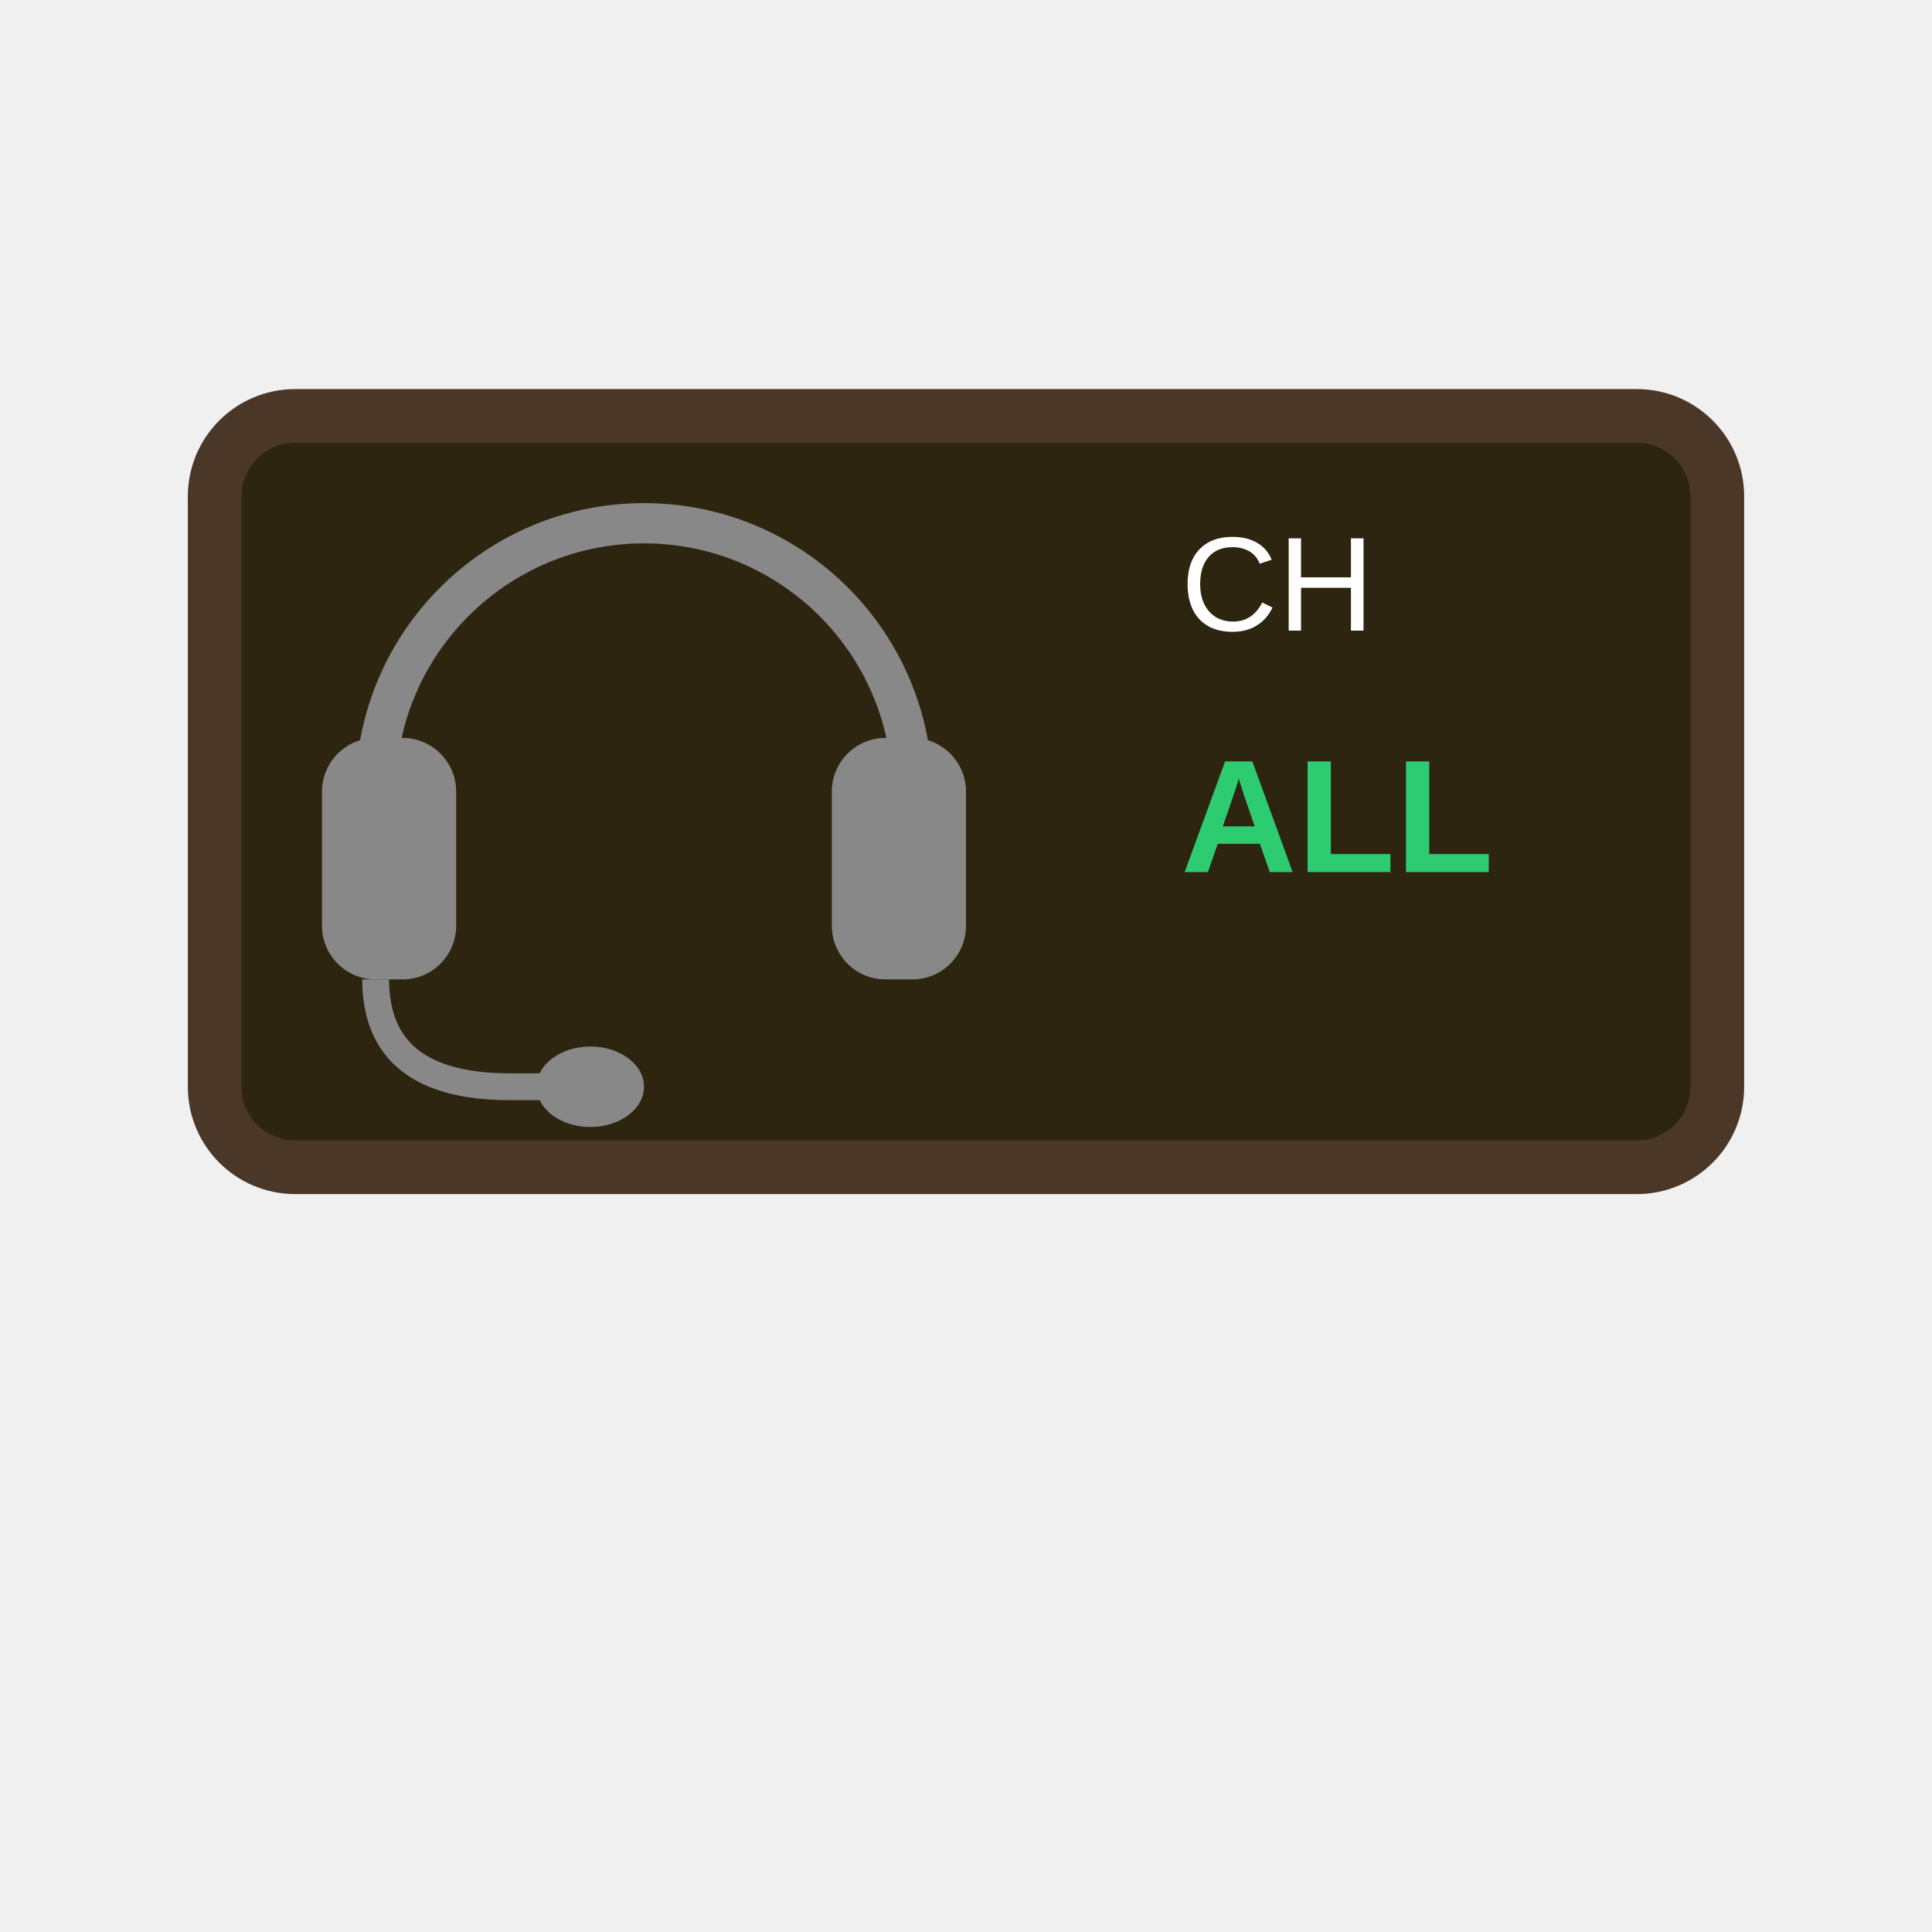
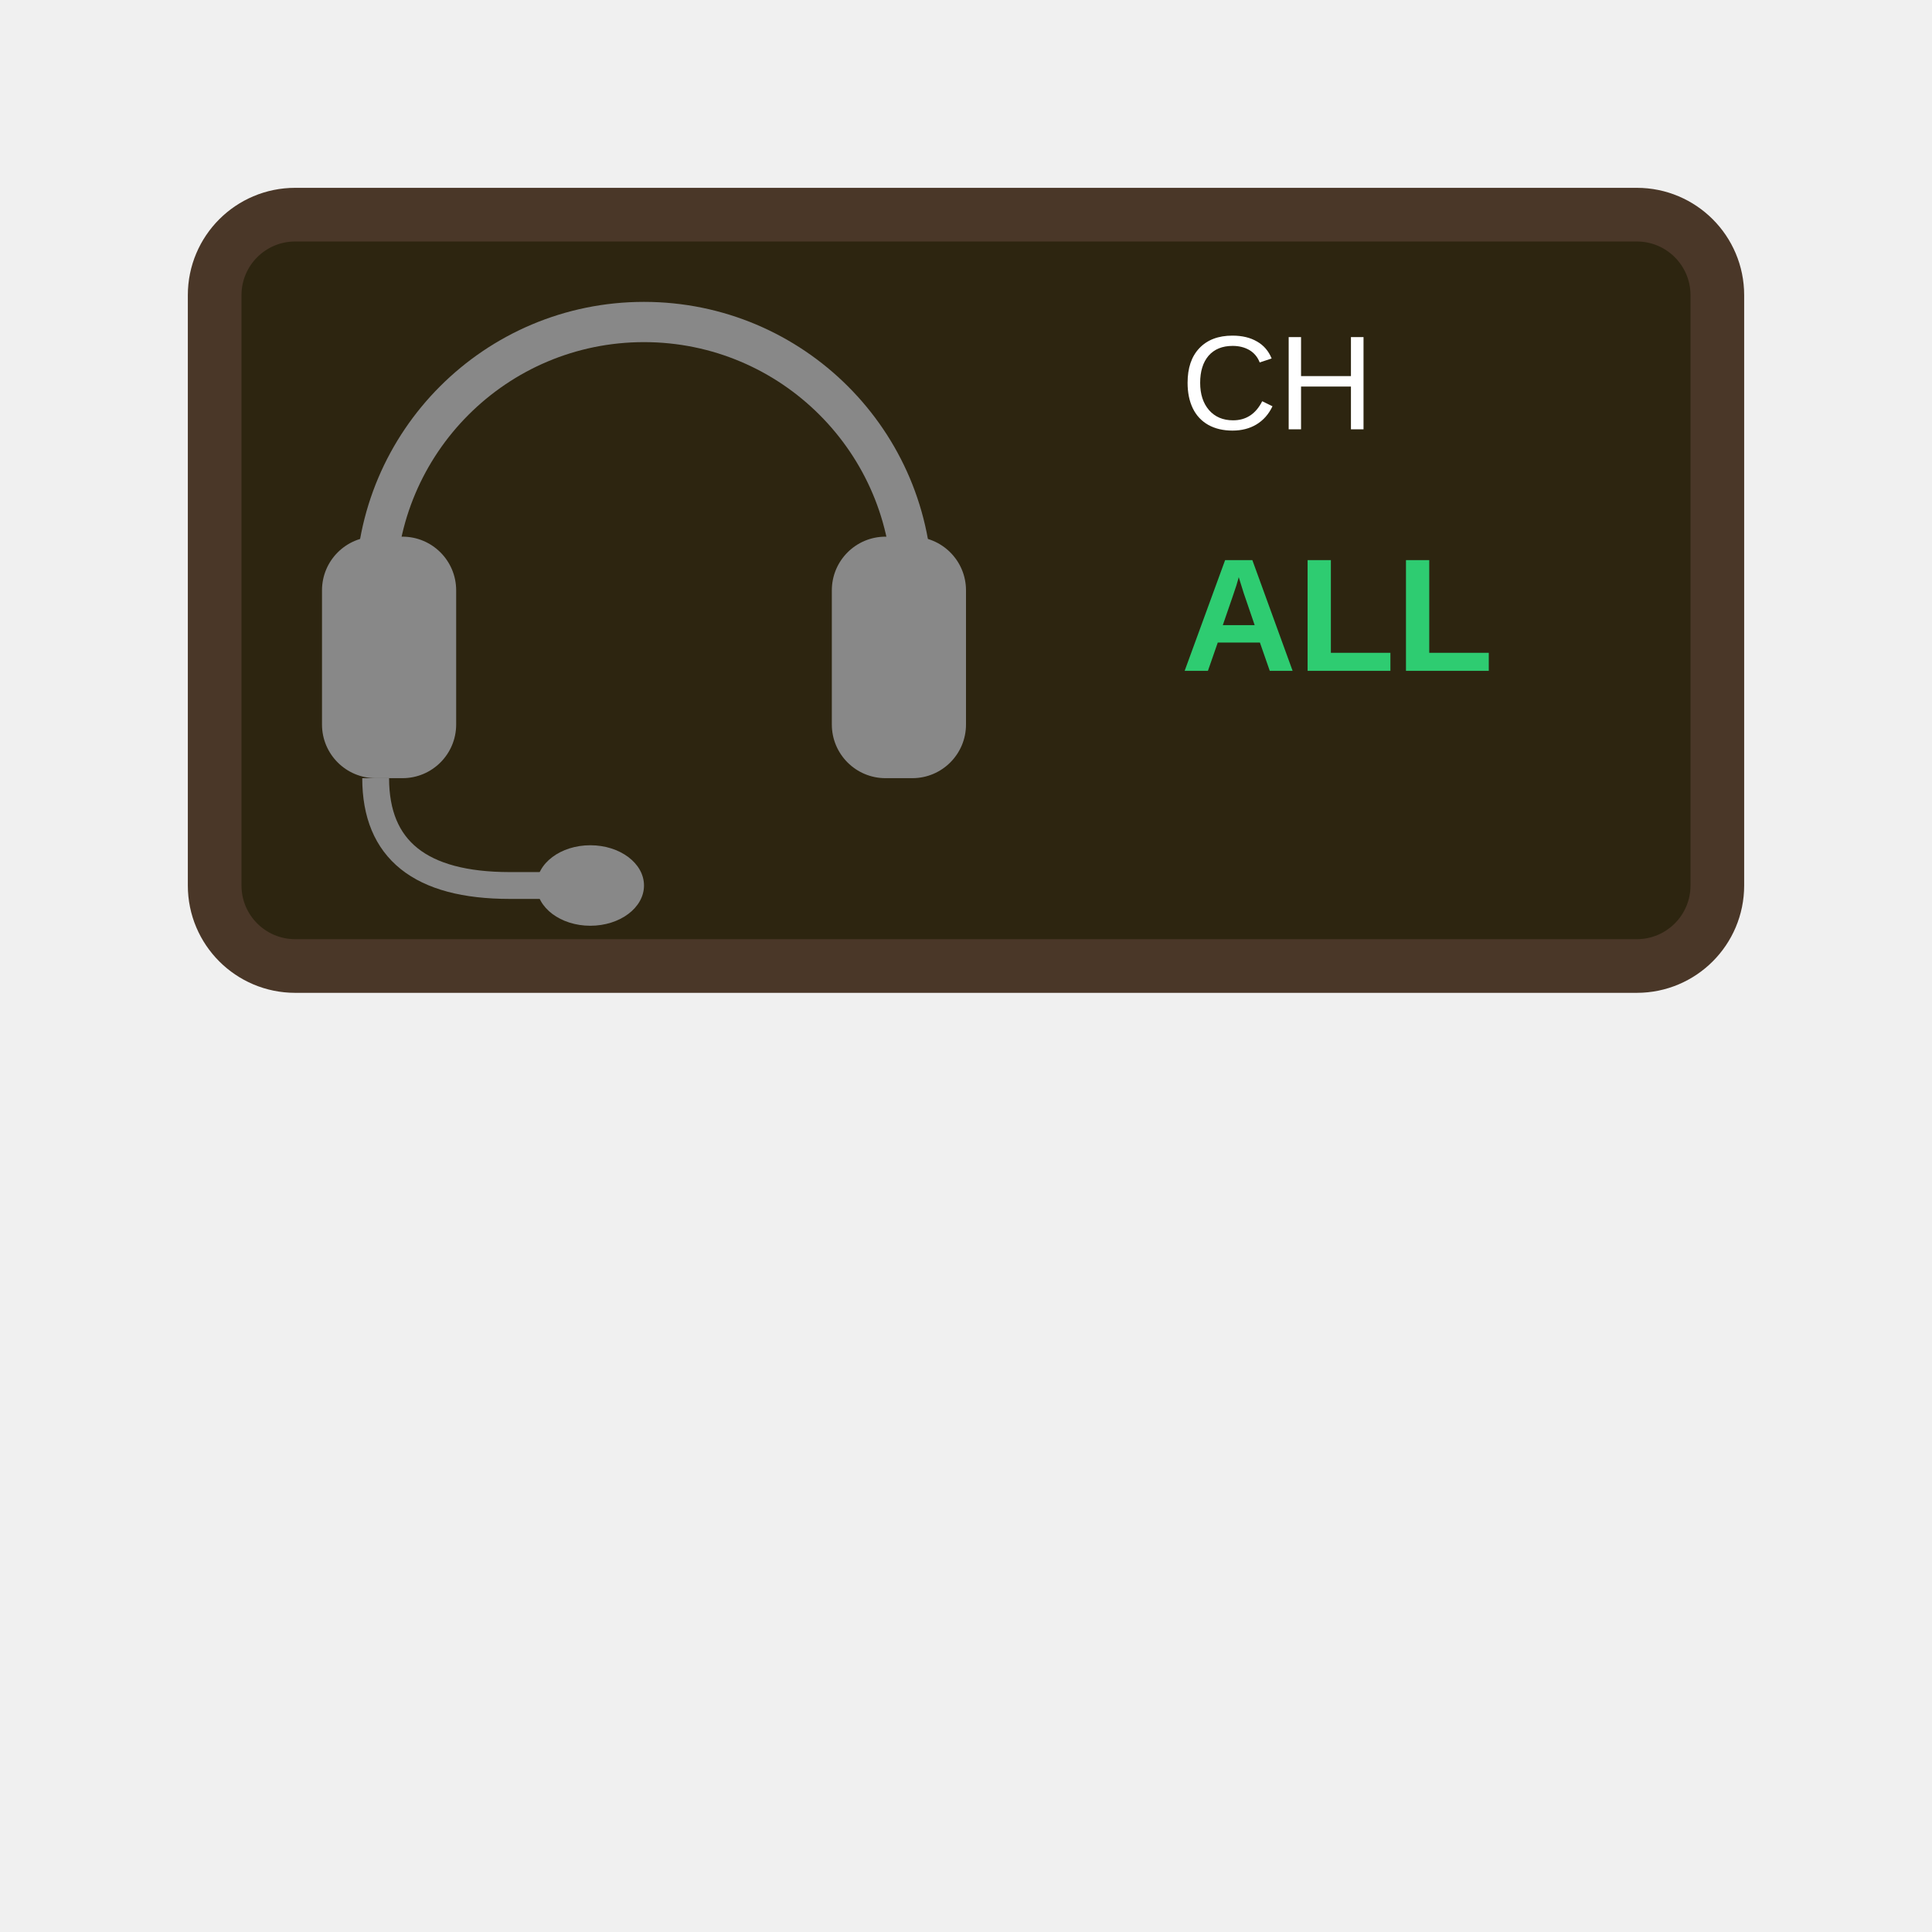
<svg xmlns="http://www.w3.org/2000/svg" viewBox="0 0 144 144">
-   <rect x="16" y="31" width="112" height="56" rx="6" fill="#2d2510" stroke="#4a3728" stroke-width="4" />
-   <path d="M28 59 a20 20 0 0 1 40 0" fill="none" stroke="#888888" stroke-width="3" />
-   <rect x="24" y="55" width="10" height="18" rx="4" fill="#888888" />
-   <rect x="62" y="55" width="10" height="18" rx="4" fill="#888888" />
-   <path d="M28 73 q0 8 10 8 h4" fill="none" stroke="#888888" stroke-width="2" />
-   <ellipse cx="44" cy="81" rx="4" ry="3" fill="#888888" />
-   <text x="88" y="47" fill="#ffffff" font-family="Arial, sans-serif" font-size="10">CH</text>
-   <text x="88" y="65" fill="#2ecc71" font-family="Arial, sans-serif" font-size="12" font-weight="bold">ALL</text>
+   <rect x="16" y="16" width="112" height="56" rx="6" fill="#2d2510" stroke="#4a3728" stroke-width="4" />
+   <path d="M28 44 a20 20 0 0 1 40 0" fill="none" stroke="#888888" stroke-width="3" />
+   <rect x="24" y="40" width="10" height="18" rx="4" fill="#888888" />
+   <rect x="62" y="40" width="10" height="18" rx="4" fill="#888888" />
+   <path d="M28 58 q0 8 10 8 h4" fill="none" stroke="#888888" stroke-width="2" />
+   <ellipse cx="44" cy="66" rx="4" ry="3" fill="#888888" />
+   <text x="88" y="32" fill="#ffffff" font-family="Arial, sans-serif" font-size="10">CH</text>
+   <text x="88" y="50" fill="#2ecc71" font-family="Arial, sans-serif" font-size="12" font-weight="bold">ALL</text>
</svg>
